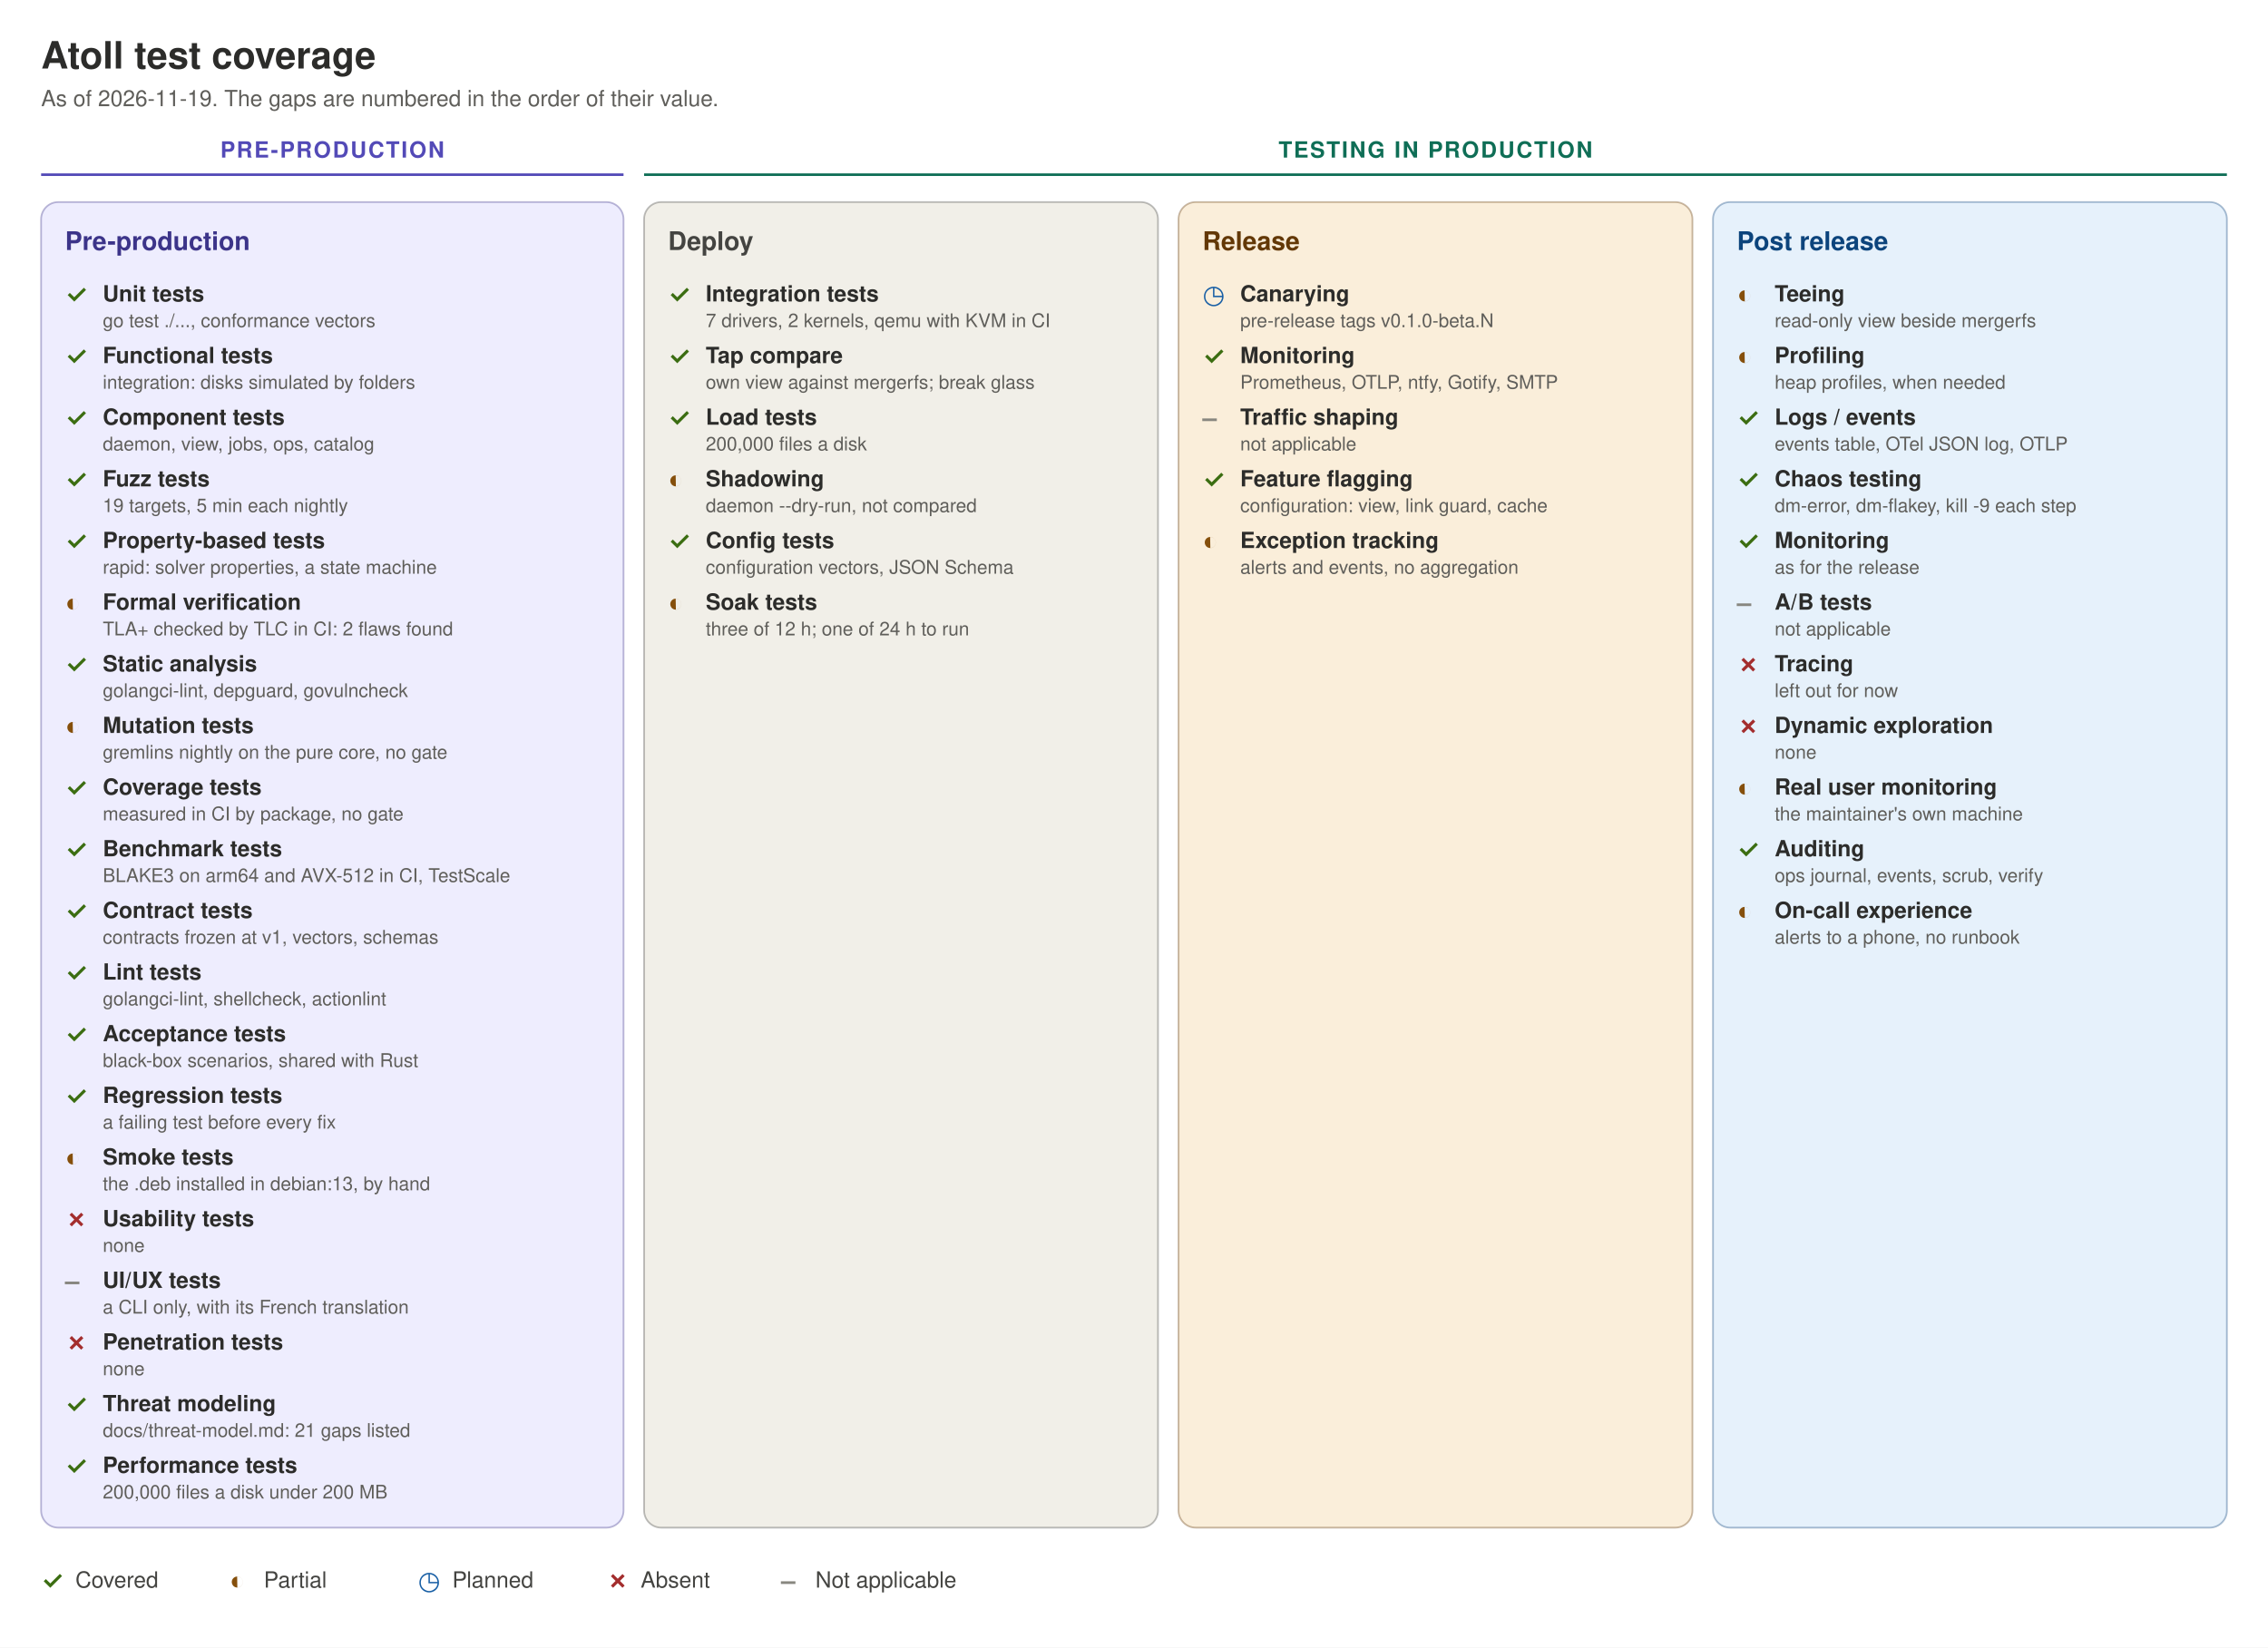
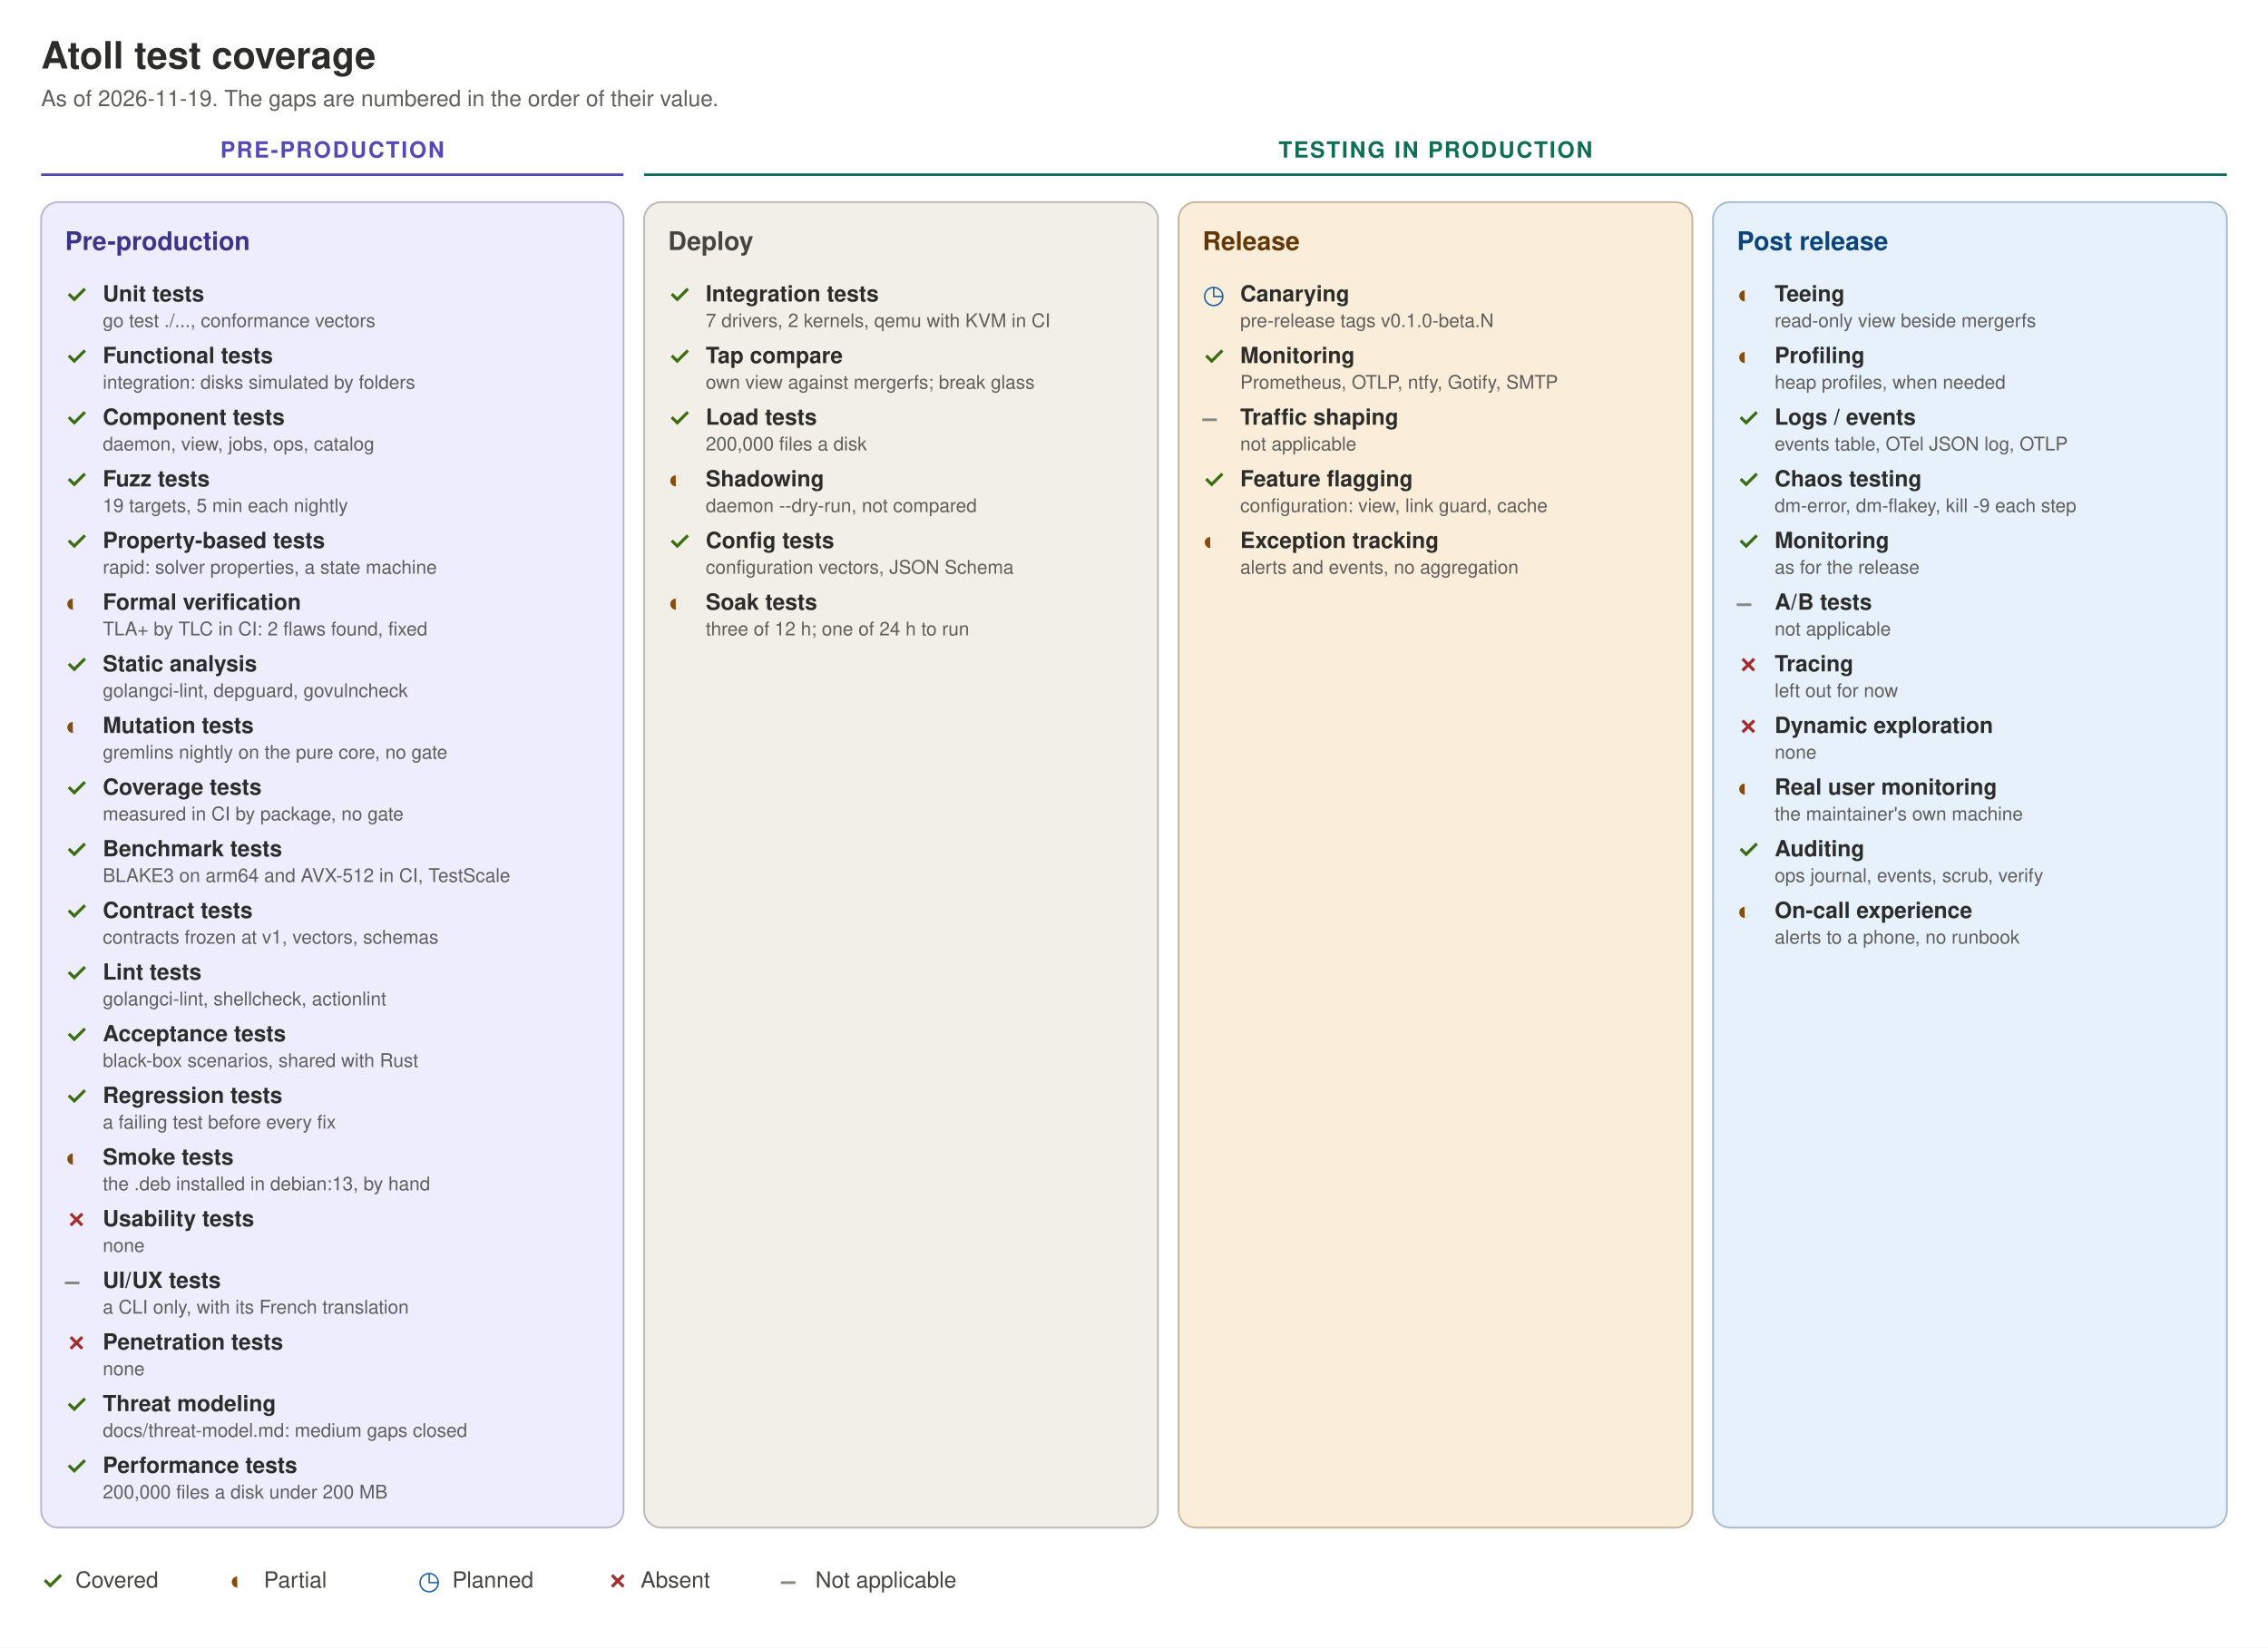
<svg xmlns="http://www.w3.org/2000/svg" width="1324" height="962" viewBox="0 0 1324 962" role="img" font-family="-apple-system, 'Segoe UI', Helvetica, Arial, sans-serif">
  <rect width="1324" height="962" fill="#FFFFFF" />
  <text x="24" y="40" font-size="22" font-weight="600" fill="#2C2C2A">Atoll test coverage</text>
  <text x="24" y="62" font-size="13" fill="#5F5E5A">As of 2026-11-19. The gaps are numbered in the order of their value.</text>
  <text x="194.0" y="92" font-size="13" font-weight="600" letter-spacing="1" text-anchor="middle" fill="#534AB7">PRE-PRODUCTION</text>
  <line x1="24" y1="102" x2="364" y2="102" stroke="#534AB7" stroke-width="1.5" />
  <text x="838.0" y="92" font-size="13" font-weight="600" letter-spacing="1" text-anchor="middle" fill="#0F6E56">TESTING IN PRODUCTION</text>
  <line x1="376" y1="102" x2="1300" y2="102" stroke="#0F6E56" stroke-width="1.5" />
  <rect x="24" y="118" width="340" height="774" rx="10" fill="#EEEDFE" stroke="#3C3489" stroke-opacity="0.35" />
  <text x="38" y="146" font-size="15" font-weight="600" fill="#3C3489">Pre-production</text>
  <text x="38" y="177" font-size="15" font-weight="600" fill="#3B6D11">✓</text>
  <text x="60" y="176" font-size="13" font-weight="600" fill="#2C2C2A">Unit tests</text>
  <text x="60" y="191" font-size="11" fill="#5F5E5A">go test ./..., conformance vectors</text>
  <text x="38" y="213" font-size="15" font-weight="600" fill="#3B6D11">✓</text>
  <text x="60" y="212" font-size="13" font-weight="600" fill="#2C2C2A">Functional tests</text>
  <text x="60" y="227" font-size="11" fill="#5F5E5A">integration: disks simulated by folders</text>
  <text x="38" y="249" font-size="15" font-weight="600" fill="#3B6D11">✓</text>
  <text x="60" y="248" font-size="13" font-weight="600" fill="#2C2C2A">Component tests</text>
  <text x="60" y="263" font-size="11" fill="#5F5E5A">daemon, view, jobs, ops, catalog</text>
  <text x="38" y="285" font-size="15" font-weight="600" fill="#3B6D11">✓</text>
  <text x="60" y="284" font-size="13" font-weight="600" fill="#2C2C2A">Fuzz tests</text>
  <text x="60" y="299" font-size="11" fill="#5F5E5A">19 targets, 5 min each nightly</text>
  <text x="38" y="321" font-size="15" font-weight="600" fill="#3B6D11">✓</text>
  <text x="60" y="320" font-size="13" font-weight="600" fill="#2C2C2A">Property-based tests</text>
  <text x="60" y="335" font-size="11" fill="#5F5E5A">rapid: solver properties, a state machine</text>
  <text x="38" y="357" font-size="15" font-weight="600" fill="#854F0B">◐</text>
  <text x="60" y="356" font-size="13" font-weight="600" fill="#2C2C2A">Formal verification</text>
-   <text x="60" y="371" font-size="11" fill="#5F5E5A">TLA+ checked by TLC in CI: 2 flaws found</text>
+   <text x="60" y="371" font-size="11" fill="#5F5E5A">TLA+ by TLC in CI: 2 flaws found, fixed</text>
  <text x="38" y="393" font-size="15" font-weight="600" fill="#3B6D11">✓</text>
  <text x="60" y="392" font-size="13" font-weight="600" fill="#2C2C2A">Static analysis</text>
  <text x="60" y="407" font-size="11" fill="#5F5E5A">golangci-lint, depguard, govulncheck</text>
  <text x="38" y="429" font-size="15" font-weight="600" fill="#854F0B">◐</text>
  <text x="60" y="428" font-size="13" font-weight="600" fill="#2C2C2A">Mutation tests</text>
  <text x="60" y="443" font-size="11" fill="#5F5E5A">gremlins nightly on the pure core, no gate</text>
  <text x="38" y="465" font-size="15" font-weight="600" fill="#3B6D11">✓</text>
  <text x="60" y="464" font-size="13" font-weight="600" fill="#2C2C2A">Coverage tests</text>
  <text x="60" y="479" font-size="11" fill="#5F5E5A">measured in CI by package, no gate</text>
  <text x="38" y="501" font-size="15" font-weight="600" fill="#3B6D11">✓</text>
  <text x="60" y="500" font-size="13" font-weight="600" fill="#2C2C2A">Benchmark tests</text>
  <text x="60" y="515" font-size="11" fill="#5F5E5A">BLAKE3 on arm64 and AVX-512 in CI, TestScale</text>
  <text x="38" y="537" font-size="15" font-weight="600" fill="#3B6D11">✓</text>
  <text x="60" y="536" font-size="13" font-weight="600" fill="#2C2C2A">Contract tests</text>
  <text x="60" y="551" font-size="11" fill="#5F5E5A">contracts frozen at v1, vectors, schemas</text>
  <text x="38" y="573" font-size="15" font-weight="600" fill="#3B6D11">✓</text>
  <text x="60" y="572" font-size="13" font-weight="600" fill="#2C2C2A">Lint tests</text>
  <text x="60" y="587" font-size="11" fill="#5F5E5A">golangci-lint, shellcheck, actionlint</text>
  <text x="38" y="609" font-size="15" font-weight="600" fill="#3B6D11">✓</text>
  <text x="60" y="608" font-size="13" font-weight="600" fill="#2C2C2A">Acceptance tests</text>
  <text x="60" y="623" font-size="11" fill="#5F5E5A">black-box scenarios, shared with Rust</text>
  <text x="38" y="645" font-size="15" font-weight="600" fill="#3B6D11">✓</text>
  <text x="60" y="644" font-size="13" font-weight="600" fill="#2C2C2A">Regression tests</text>
  <text x="60" y="659" font-size="11" fill="#5F5E5A">a failing test before every fix</text>
  <text x="38" y="681" font-size="15" font-weight="600" fill="#854F0B">◐</text>
  <text x="60" y="680" font-size="13" font-weight="600" fill="#2C2C2A">Smoke tests</text>
  <text x="60" y="695" font-size="11" fill="#5F5E5A">the .deb installed in debian:13, by hand</text>
  <text x="38" y="717" font-size="15" font-weight="600" fill="#A32D2D">✗</text>
  <text x="60" y="716" font-size="13" font-weight="600" fill="#2C2C2A">Usability tests</text>
  <text x="60" y="731" font-size="11" fill="#5F5E5A">none</text>
  <text x="38" y="753" font-size="15" font-weight="600" fill="#888780">–</text>
  <text x="60" y="752" font-size="13" font-weight="600" fill="#2C2C2A">UI/UX tests</text>
  <text x="60" y="767" font-size="11" fill="#5F5E5A">a CLI only, with its French translation</text>
  <text x="38" y="789" font-size="15" font-weight="600" fill="#A32D2D">✗</text>
  <text x="60" y="788" font-size="13" font-weight="600" fill="#2C2C2A">Penetration tests</text>
  <text x="60" y="803" font-size="11" fill="#5F5E5A">none</text>
  <text x="38" y="825" font-size="15" font-weight="600" fill="#3B6D11">✓</text>
  <text x="60" y="824" font-size="13" font-weight="600" fill="#2C2C2A">Threat modeling</text>
-   <text x="60" y="839" font-size="11" fill="#5F5E5A">docs/threat-model.md: 21 gaps listed</text>
+   <text x="60" y="839" font-size="11" fill="#5F5E5A">docs/threat-model.md: medium gaps closed</text>
  <text x="38" y="861" font-size="15" font-weight="600" fill="#3B6D11">✓</text>
  <text x="60" y="860" font-size="13" font-weight="600" fill="#2C2C2A">Performance tests</text>
  <text x="60" y="875" font-size="11" fill="#5F5E5A">200,000 files a disk under 200 MB</text>
  <rect x="376" y="118" width="300" height="774" rx="10" fill="#F1EFE8" stroke="#444441" stroke-opacity="0.35" />
  <text x="390" y="146" font-size="15" font-weight="600" fill="#444441">Deploy</text>
  <text x="390" y="177" font-size="15" font-weight="600" fill="#3B6D11">✓</text>
  <text x="412" y="176" font-size="13" font-weight="600" fill="#2C2C2A">Integration tests</text>
  <text x="412" y="191" font-size="11" fill="#5F5E5A">7 drivers, 2 kernels, qemu with KVM in CI</text>
  <text x="390" y="213" font-size="15" font-weight="600" fill="#3B6D11">✓</text>
  <text x="412" y="212" font-size="13" font-weight="600" fill="#2C2C2A">Tap compare</text>
  <text x="412" y="227" font-size="11" fill="#5F5E5A">own view against mergerfs; break glass</text>
  <text x="390" y="249" font-size="15" font-weight="600" fill="#3B6D11">✓</text>
  <text x="412" y="248" font-size="13" font-weight="600" fill="#2C2C2A">Load tests</text>
  <text x="412" y="263" font-size="11" fill="#5F5E5A">200,000 files a disk</text>
  <text x="390" y="285" font-size="15" font-weight="600" fill="#854F0B">◐</text>
  <text x="412" y="284" font-size="13" font-weight="600" fill="#2C2C2A">Shadowing</text>
  <text x="412" y="299" font-size="11" fill="#5F5E5A">daemon --dry-run, not compared</text>
  <text x="390" y="321" font-size="15" font-weight="600" fill="#3B6D11">✓</text>
  <text x="412" y="320" font-size="13" font-weight="600" fill="#2C2C2A">Config tests</text>
  <text x="412" y="335" font-size="11" fill="#5F5E5A">configuration vectors, JSON Schema</text>
  <text x="390" y="357" font-size="15" font-weight="600" fill="#854F0B">◐</text>
  <text x="412" y="356" font-size="13" font-weight="600" fill="#2C2C2A">Soak tests</text>
  <text x="412" y="371" font-size="11" fill="#5F5E5A">three of 12 h; one of 24 h to run</text>
  <rect x="688" y="118" width="300" height="774" rx="10" fill="#FAEEDA" stroke="#633806" stroke-opacity="0.35" />
  <text x="702" y="146" font-size="15" font-weight="600" fill="#633806">Release</text>
  <text x="702" y="177" font-size="15" font-weight="600" fill="#185FA5">◷</text>
  <text x="724" y="176" font-size="13" font-weight="600" fill="#2C2C2A">Canarying</text>
  <text x="724" y="191" font-size="11" fill="#5F5E5A">pre-release tags v0.1.0-beta.N</text>
  <text x="702" y="213" font-size="15" font-weight="600" fill="#3B6D11">✓</text>
  <text x="724" y="212" font-size="13" font-weight="600" fill="#2C2C2A">Monitoring</text>
  <text x="724" y="227" font-size="11" fill="#5F5E5A">Prometheus, OTLP, ntfy, Gotify, SMTP</text>
  <text x="702" y="249" font-size="15" font-weight="600" fill="#888780">–</text>
  <text x="724" y="248" font-size="13" font-weight="600" fill="#2C2C2A">Traffic shaping</text>
  <text x="724" y="263" font-size="11" fill="#5F5E5A">not applicable</text>
  <text x="702" y="285" font-size="15" font-weight="600" fill="#3B6D11">✓</text>
  <text x="724" y="284" font-size="13" font-weight="600" fill="#2C2C2A">Feature flagging</text>
  <text x="724" y="299" font-size="11" fill="#5F5E5A">configuration: view, link guard, cache</text>
  <text x="702" y="321" font-size="15" font-weight="600" fill="#854F0B">◐</text>
  <text x="724" y="320" font-size="13" font-weight="600" fill="#2C2C2A">Exception tracking</text>
  <text x="724" y="335" font-size="11" fill="#5F5E5A">alerts and events, no aggregation</text>
  <rect x="1000" y="118" width="300" height="774" rx="10" fill="#E6F1FB" stroke="#0C447C" stroke-opacity="0.35" />
  <text x="1014" y="146" font-size="15" font-weight="600" fill="#0C447C">Post release</text>
  <text x="1014" y="177" font-size="15" font-weight="600" fill="#854F0B">◐</text>
  <text x="1036" y="176" font-size="13" font-weight="600" fill="#2C2C2A">Teeing</text>
  <text x="1036" y="191" font-size="11" fill="#5F5E5A">read-only view beside mergerfs</text>
  <text x="1014" y="213" font-size="15" font-weight="600" fill="#854F0B">◐</text>
  <text x="1036" y="212" font-size="13" font-weight="600" fill="#2C2C2A">Profiling</text>
  <text x="1036" y="227" font-size="11" fill="#5F5E5A">heap profiles, when needed</text>
  <text x="1014" y="249" font-size="15" font-weight="600" fill="#3B6D11">✓</text>
  <text x="1036" y="248" font-size="13" font-weight="600" fill="#2C2C2A">Logs / events</text>
  <text x="1036" y="263" font-size="11" fill="#5F5E5A">events table, OTel JSON log, OTLP</text>
  <text x="1014" y="285" font-size="15" font-weight="600" fill="#3B6D11">✓</text>
  <text x="1036" y="284" font-size="13" font-weight="600" fill="#2C2C2A">Chaos testing</text>
  <text x="1036" y="299" font-size="11" fill="#5F5E5A">dm-error, dm-flakey, kill -9 each step</text>
  <text x="1014" y="321" font-size="15" font-weight="600" fill="#3B6D11">✓</text>
  <text x="1036" y="320" font-size="13" font-weight="600" fill="#2C2C2A">Monitoring</text>
  <text x="1036" y="335" font-size="11" fill="#5F5E5A">as for the release</text>
  <text x="1014" y="357" font-size="15" font-weight="600" fill="#888780">–</text>
  <text x="1036" y="356" font-size="13" font-weight="600" fill="#2C2C2A">A/B tests</text>
  <text x="1036" y="371" font-size="11" fill="#5F5E5A">not applicable</text>
  <text x="1014" y="393" font-size="15" font-weight="600" fill="#A32D2D">✗</text>
  <text x="1036" y="392" font-size="13" font-weight="600" fill="#2C2C2A">Tracing</text>
  <text x="1036" y="407" font-size="11" fill="#5F5E5A">left out for now</text>
  <text x="1014" y="429" font-size="15" font-weight="600" fill="#A32D2D">✗</text>
  <text x="1036" y="428" font-size="13" font-weight="600" fill="#2C2C2A">Dynamic exploration</text>
  <text x="1036" y="443" font-size="11" fill="#5F5E5A">none</text>
  <text x="1014" y="465" font-size="15" font-weight="600" fill="#854F0B">◐</text>
  <text x="1036" y="464" font-size="13" font-weight="600" fill="#2C2C2A">Real user monitoring</text>
  <text x="1036" y="479" font-size="11" fill="#5F5E5A">the maintainer's own machine</text>
  <text x="1014" y="501" font-size="15" font-weight="600" fill="#3B6D11">✓</text>
  <text x="1036" y="500" font-size="13" font-weight="600" fill="#2C2C2A">Auditing</text>
  <text x="1036" y="515" font-size="11" fill="#5F5E5A">ops journal, events, scrub, verify</text>
  <text x="1014" y="537" font-size="15" font-weight="600" fill="#854F0B">◐</text>
  <text x="1036" y="536" font-size="13" font-weight="600" fill="#2C2C2A">On-call experience</text>
  <text x="1036" y="551" font-size="11" fill="#5F5E5A">alerts to a phone, no runbook</text>
  <text x="24" y="928" font-size="15" font-weight="600" fill="#3B6D11">✓</text>
  <text x="44" y="927" font-size="13" fill="#444441">Covered</text>
  <text x="134" y="928" font-size="15" font-weight="600" fill="#854F0B">◐</text>
  <text x="154" y="927" font-size="13" fill="#444441">Partial</text>
  <text x="244" y="928" font-size="15" font-weight="600" fill="#185FA5">◷</text>
  <text x="264" y="927" font-size="13" fill="#444441">Planned</text>
  <text x="354" y="928" font-size="15" font-weight="600" fill="#A32D2D">✗</text>
  <text x="374" y="927" font-size="13" fill="#444441">Absent</text>
  <text x="456" y="928" font-size="15" font-weight="600" fill="#888780">–</text>
  <text x="476" y="927" font-size="13" fill="#444441">Not applicable</text>
</svg>
